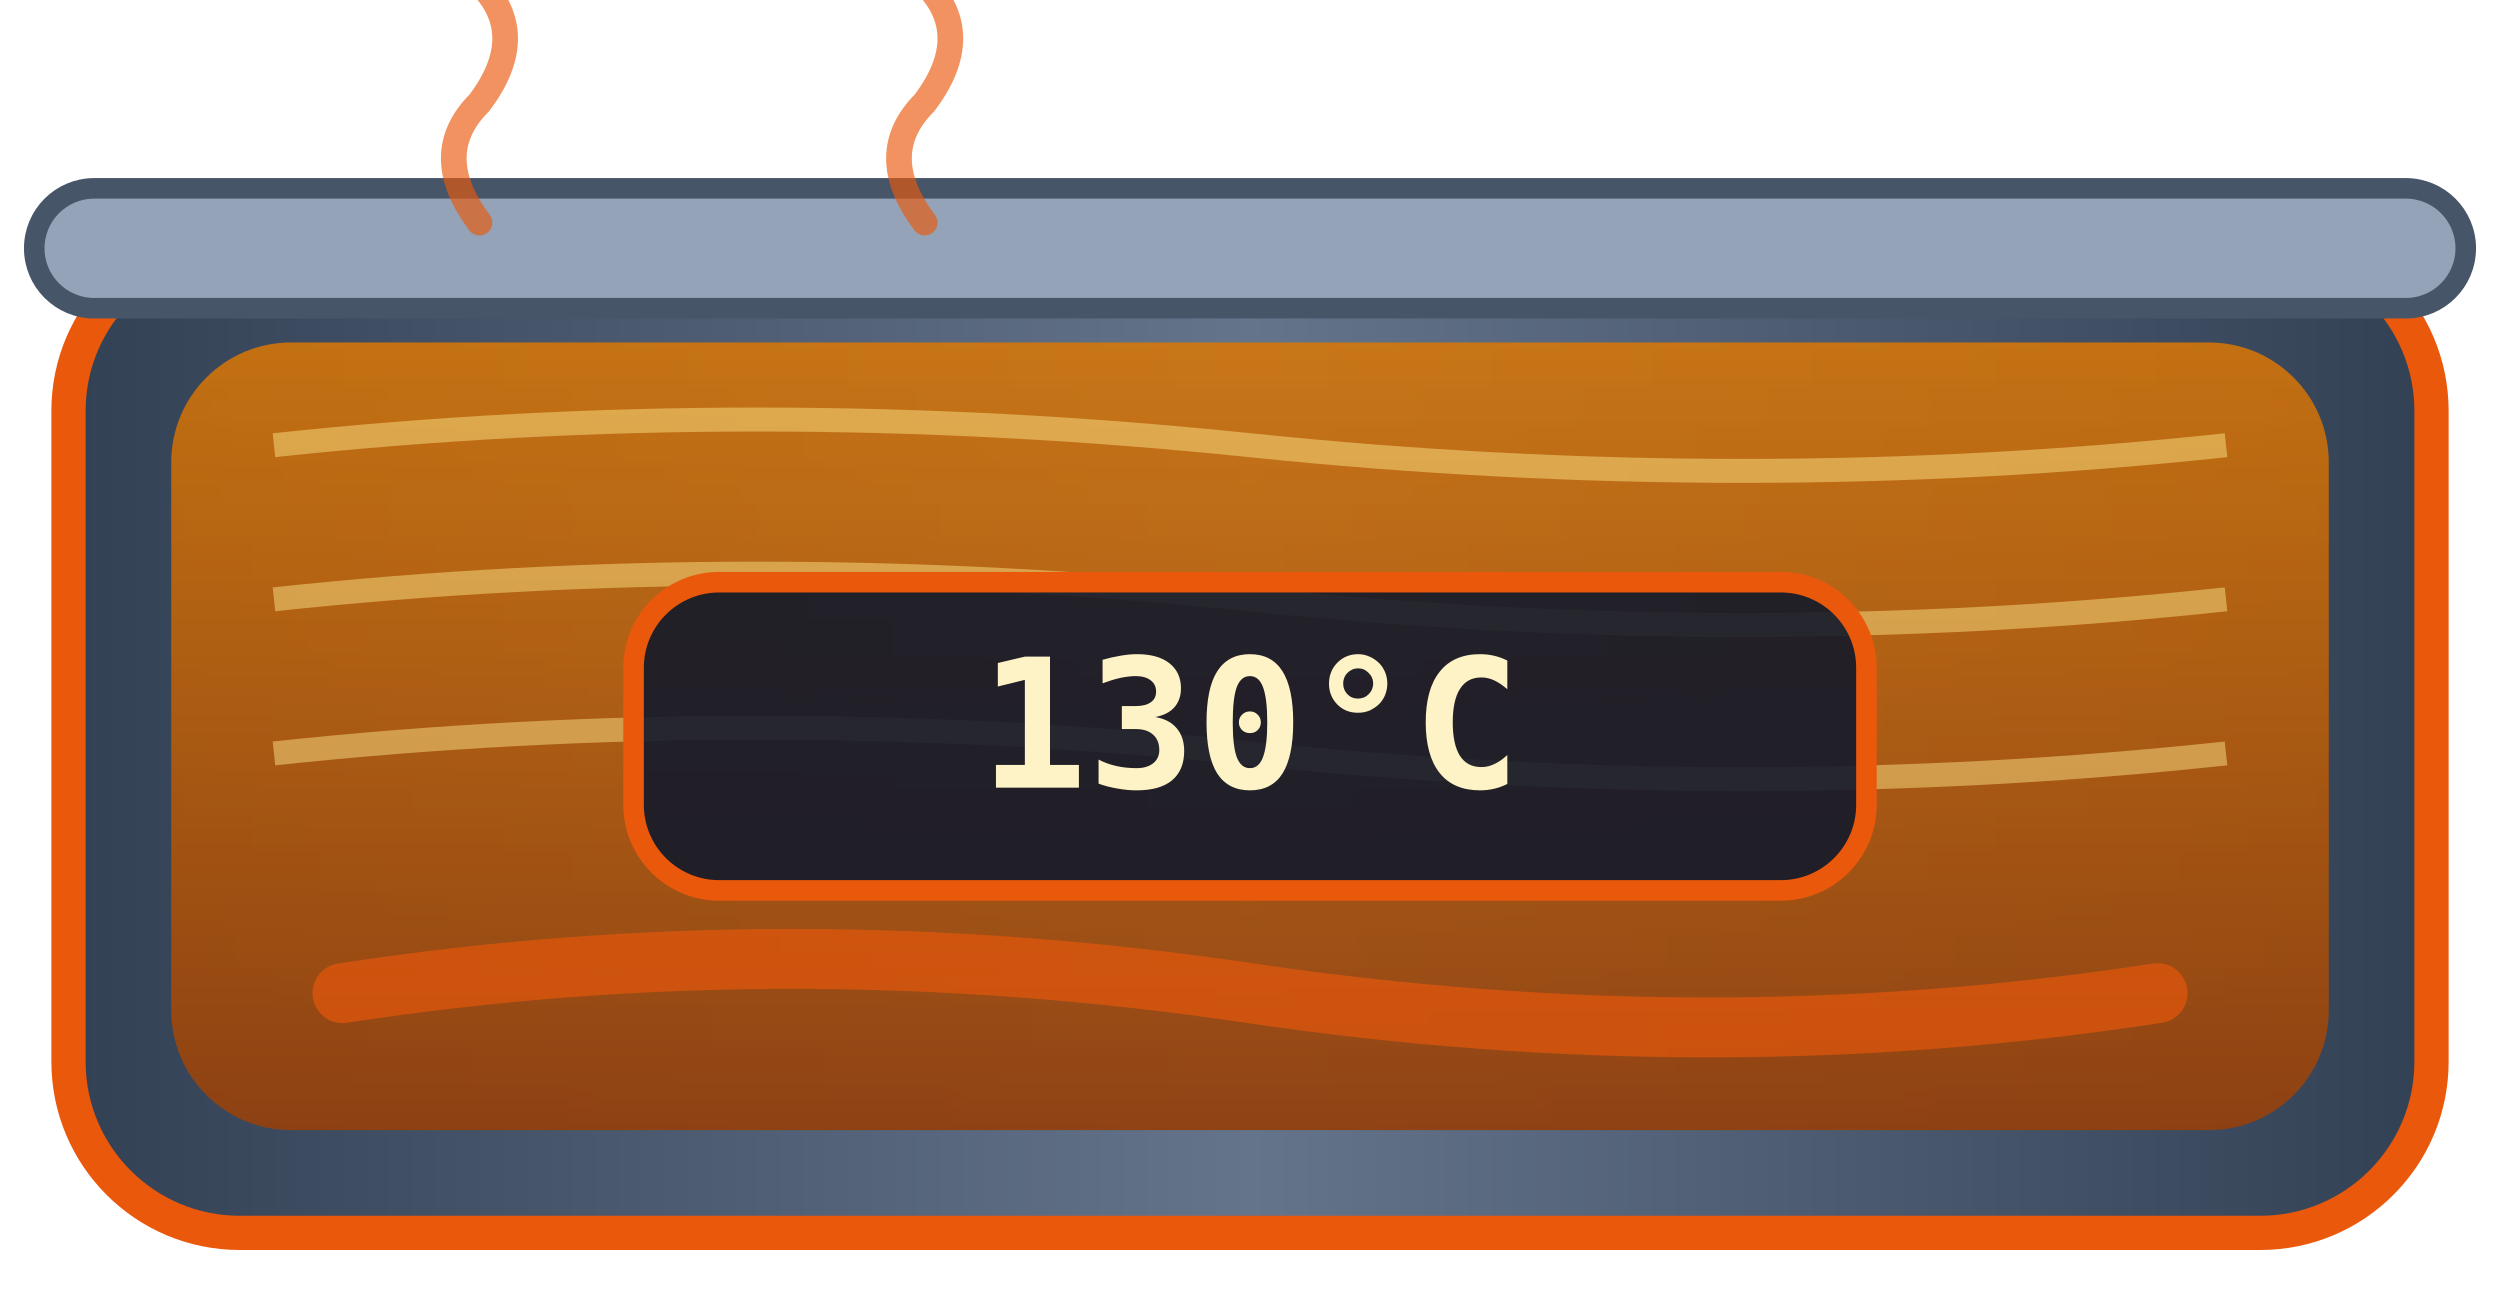
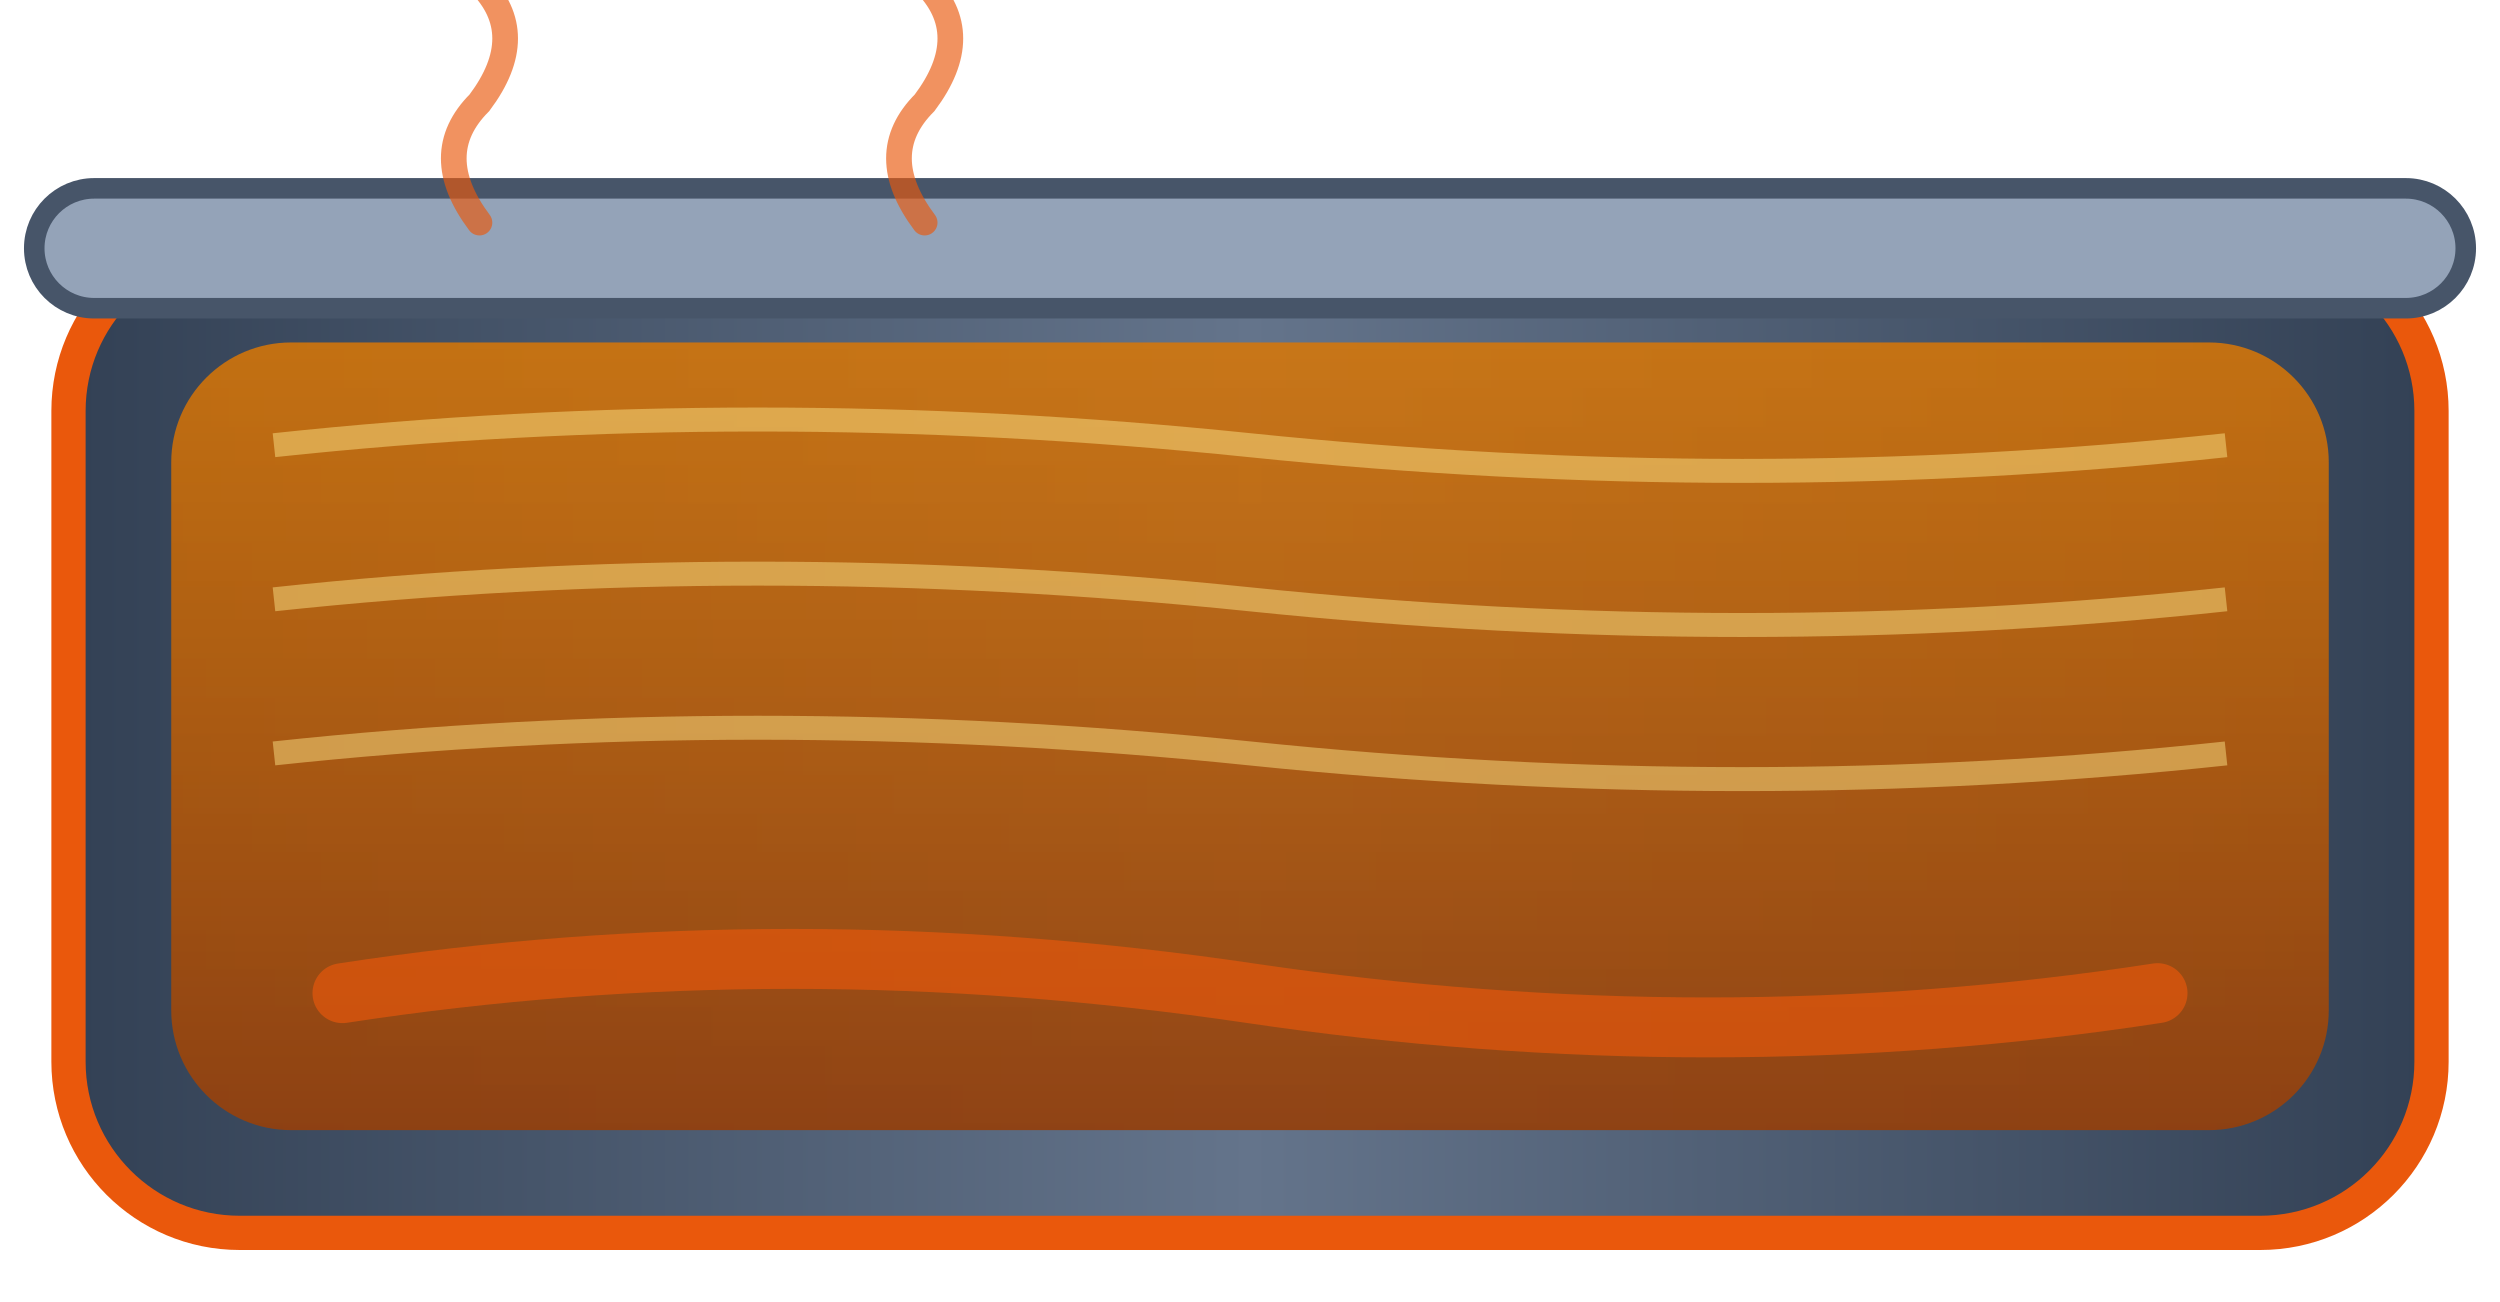
<svg xmlns="http://www.w3.org/2000/svg" viewBox="0 0 146 76">
  <defs>
    <linearGradient id="liq" x1="0" y1="0" x2="0" y2="1">
      <stop offset="0%" stop-color="#d97706" stop-opacity="0.86" />
      <stop offset="100%" stop-color="#92400e" stop-opacity="0.94" />
    </linearGradient>
    <linearGradient id="tub" x1="0" y1="0" x2="1" y2="0">
      <stop offset="0%" stop-color="#334155" />
      <stop offset="50%" stop-color="#64748b" />
      <stop offset="100%" stop-color="#334155" />
    </linearGradient>
  </defs>
  <rect x="4" y="14" width="138" height="58" rx="10" fill="url(#tub)" stroke="#ea580c" stroke-width="2" />
  <rect x="10" y="20" width="126" height="46" rx="7" fill="url(#liq)" />
  <rect x="2" y="11" width="142" height="7" rx="3.5" fill="#94a3b8" stroke="#475569" stroke-width="1.2" />
  <path d="M20 58 Q46 54 73 58 T126 58" fill="none" stroke="#ea580c" stroke-width="3.5" stroke-opacity="0.64" stroke-linecap="round" />
  <path d="M16 26 Q44 23 73 26 T130 26" fill="none" stroke="#fde68a" stroke-opacity="0.48" stroke-width="1.4" />
  <path d="M16 35 Q44 32 73 35 T130 35" fill="none" stroke="#fde68a" stroke-opacity="0.48" stroke-width="1.4" />
  <path d="M16 44 Q44 41 73 44 T130 44" fill="none" stroke="#fde68a" stroke-opacity="0.48" stroke-width="1.4" />
  <path d="M28 13 q-3 -4 0 -7 q3 -4 0 -7" fill="none" stroke="#ea580c" stroke-opacity="0.65" stroke-width="1.5" stroke-linecap="round" />
  <path d="M54 13 q-3 -4 0 -7 q3 -4 0 -7" fill="none" stroke="#ea580c" stroke-opacity="0.65" stroke-width="1.5" stroke-linecap="round" />
-   <rect x="37" y="34" width="72" height="18" rx="5" fill="#0f172a" fill-opacity="0.88" stroke="#ea580c" stroke-width="1.2" />
-   <text x="73" y="46" text-anchor="middle" font-family="ui-monospace,monospace" font-size="10.5" font-weight="bold" fill="#fef3c7">130°C</text>
</svg>
